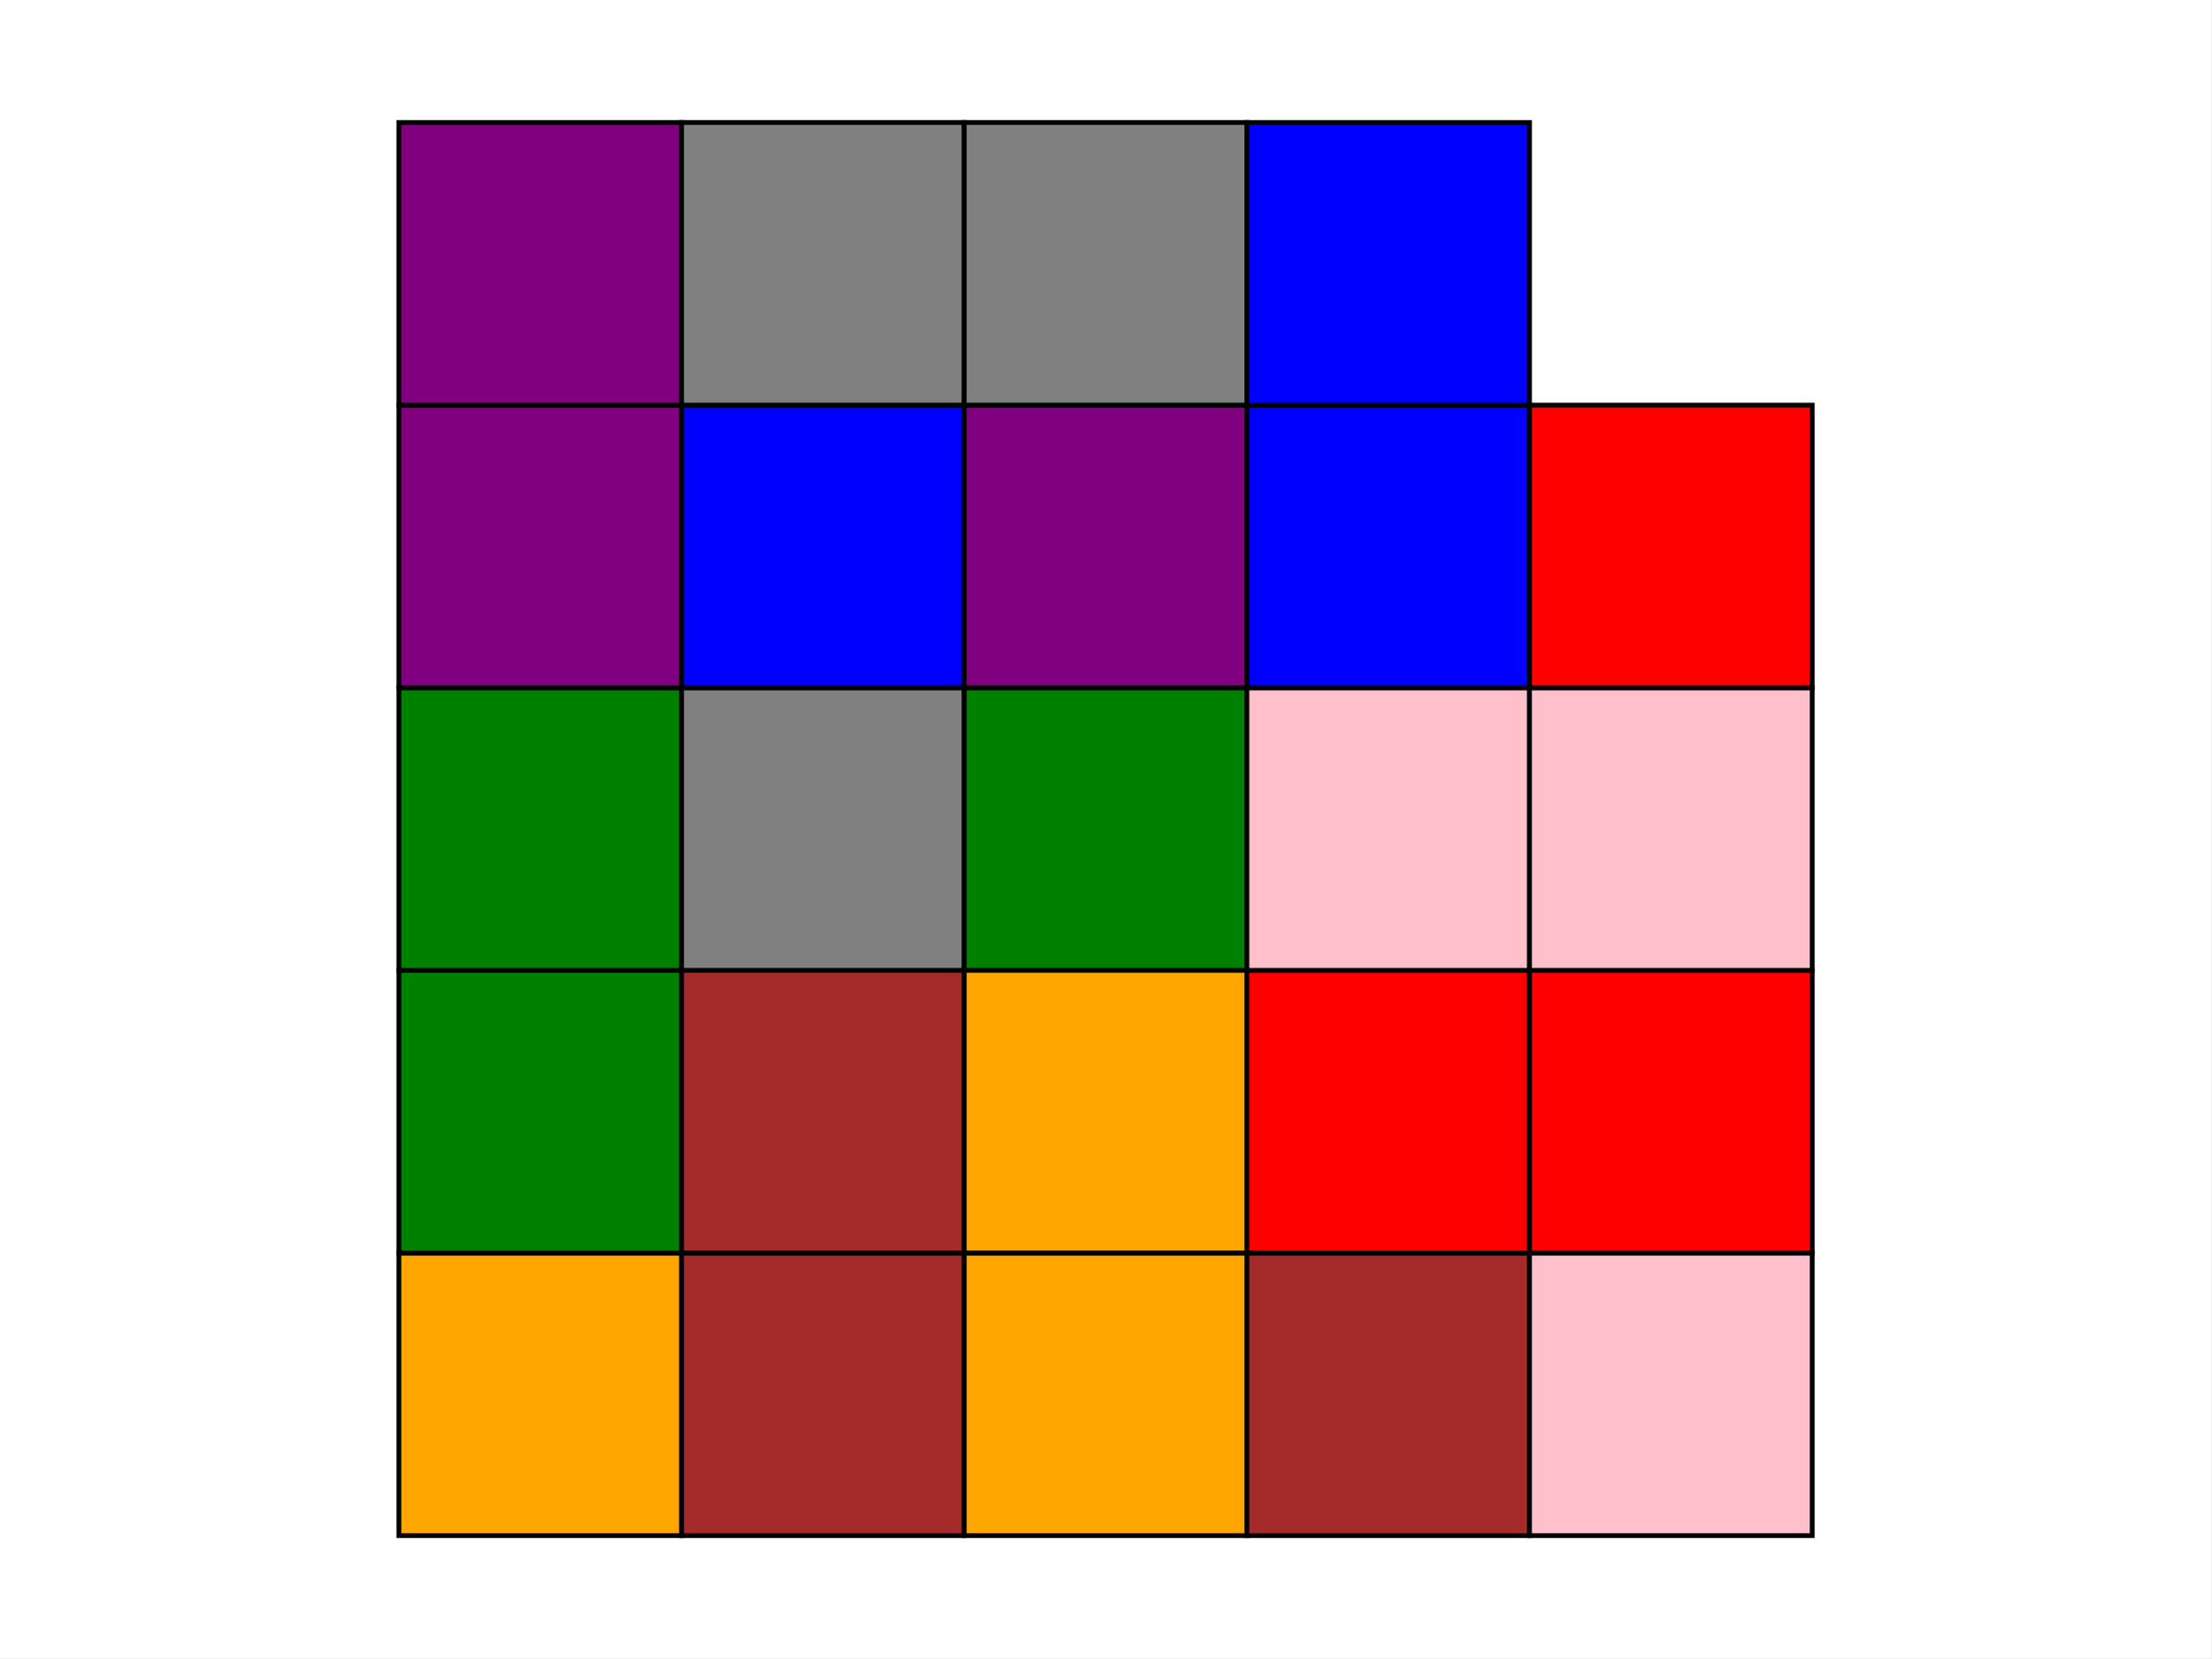
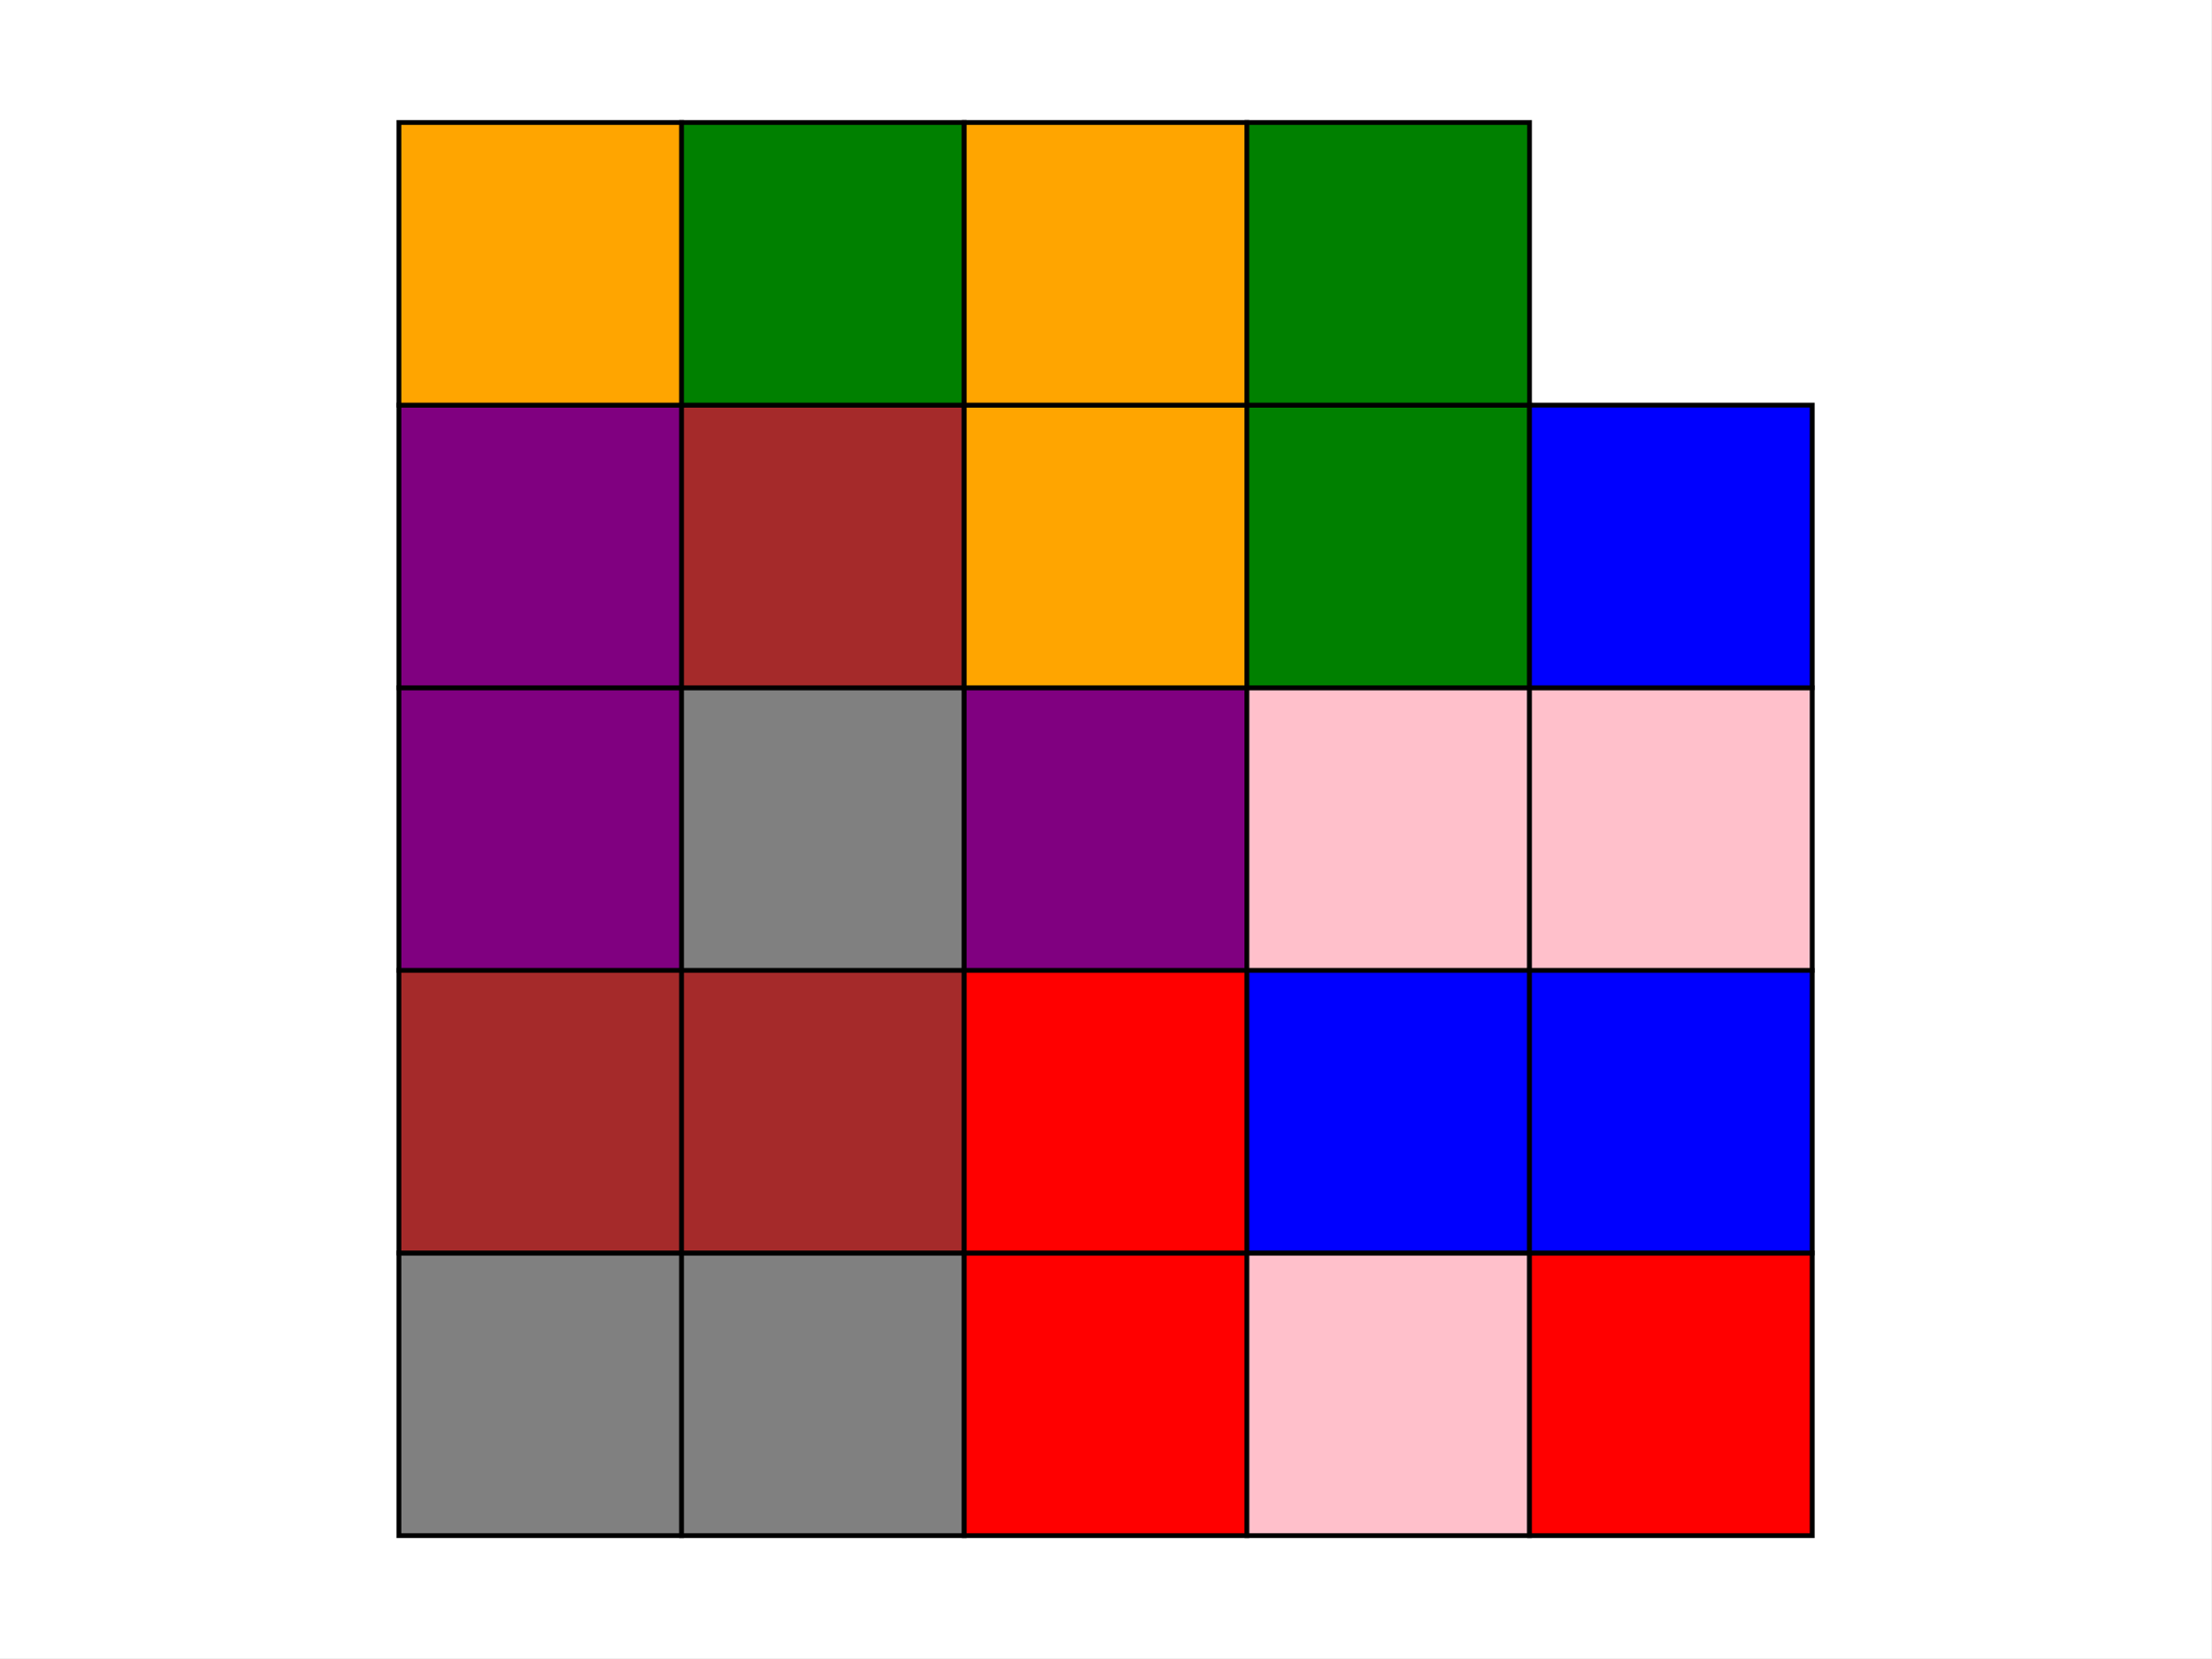
<svg xmlns="http://www.w3.org/2000/svg" width="460.8pt" height="345.6pt" viewBox="0 0 460.8 345.6" version="1.1">
  <defs>
    <style type="text/css">*{stroke-linejoin: round; stroke-linecap: butt}</style>
  </defs>
  <g id="figure_1">
    <g id="patch_1">
      <path d="M 0 345.6  L 460.8 345.6  L 460.8 0  L 0 0  z " style="fill: #ffffff" />
    </g>
    <g id="axes_1">
      <g id="patch_2">
-         <path d="M 83.127 320.073  L 142.036 320.073  L 142.036 261.164  L 83.127 261.164  z " clip-path="url(#p8291753b42)" style="fill: #ffa500; stroke: #000000; stroke-linejoin: miter" />
+         <path d="M 83.127 320.073  L 142.036 320.073  L 142.036 261.164  L 83.127 261.164  z " clip-path="url(#pc1e91dce2e)" style="fill: #808080; stroke: #000000; stroke-linejoin: miter" />
      </g>
      <g id="patch_3">
-         <path d="M 83.127 261.164  L 142.036 261.164  L 142.036 202.255  L 83.127 202.255  z " clip-path="url(#p8291753b42)" style="fill: #008000; stroke: #000000; stroke-linejoin: miter" />
+         <path d="M 83.127 261.164  L 142.036 261.164  L 142.036 202.255  L 83.127 202.255  z " clip-path="url(#pc1e91dce2e)" style="fill: #a52a2a; stroke: #000000; stroke-linejoin: miter" />
      </g>
      <g id="patch_4">
-         <path d="M 83.127 202.255  L 142.036 202.255  L 142.036 143.345  L 83.127 143.345  z " clip-path="url(#p8291753b42)" style="fill: #008000; stroke: #000000; stroke-linejoin: miter" />
+         <path d="M 83.127 202.255  L 142.036 202.255  L 142.036 143.345  L 83.127 143.345  z " clip-path="url(#pc1e91dce2e)" style="fill: #800080; stroke: #000000; stroke-linejoin: miter" />
      </g>
      <g id="patch_5">
-         <path d="M 83.127 143.345  L 142.036 143.345  L 142.036 84.436  L 83.127 84.436  z " clip-path="url(#p8291753b42)" style="fill: #800080; stroke: #000000; stroke-linejoin: miter" />
+         <path d="M 83.127 143.345  L 142.036 143.345  L 142.036 84.436  L 83.127 84.436  z " clip-path="url(#pc1e91dce2e)" style="fill: #800080; stroke: #000000; stroke-linejoin: miter" />
      </g>
      <g id="patch_6">
-         <path d="M 83.127 84.436  L 142.036 84.436  L 142.036 25.527  L 83.127 25.527  z " clip-path="url(#p8291753b42)" style="fill: #800080; stroke: #000000; stroke-linejoin: miter" />
+         <path d="M 83.127 84.436  L 142.036 84.436  L 142.036 25.527  L 83.127 25.527  z " clip-path="url(#pc1e91dce2e)" style="fill: #ffa500; stroke: #000000; stroke-linejoin: miter" />
      </g>
      <g id="patch_7">
-         <path d="M 142.036 320.073  L 200.945 320.073  L 200.945 261.164  L 142.036 261.164  z " clip-path="url(#p8291753b42)" style="fill: #a52a2a; stroke: #000000; stroke-linejoin: miter" />
+         <path d="M 142.036 320.073  L 200.945 320.073  L 200.945 261.164  L 142.036 261.164  z " clip-path="url(#pc1e91dce2e)" style="fill: #808080; stroke: #000000; stroke-linejoin: miter" />
      </g>
      <g id="patch_8">
-         <path d="M 142.036 261.164  L 200.945 261.164  L 200.945 202.255  L 142.036 202.255  z " clip-path="url(#p8291753b42)" style="fill: #a52a2a; stroke: #000000; stroke-linejoin: miter" />
+         <path d="M 142.036 261.164  L 200.945 261.164  L 200.945 202.255  L 142.036 202.255  z " clip-path="url(#pc1e91dce2e)" style="fill: #a52a2a; stroke: #000000; stroke-linejoin: miter" />
      </g>
      <g id="patch_9">
-         <path d="M 142.036 202.255  L 200.945 202.255  L 200.945 143.345  L 142.036 143.345  z " clip-path="url(#p8291753b42)" style="fill: #808080; stroke: #000000; stroke-linejoin: miter" />
+         <path d="M 142.036 202.255  L 200.945 202.255  L 200.945 143.345  L 142.036 143.345  z " clip-path="url(#pc1e91dce2e)" style="fill: #808080; stroke: #000000; stroke-linejoin: miter" />
      </g>
      <g id="patch_10">
-         <path d="M 142.036 143.345  L 200.945 143.345  L 200.945 84.436  L 142.036 84.436  z " clip-path="url(#p8291753b42)" style="fill: #0000ff; stroke: #000000; stroke-linejoin: miter" />
+         <path d="M 142.036 143.345  L 200.945 143.345  L 200.945 84.436  L 142.036 84.436  z " clip-path="url(#pc1e91dce2e)" style="fill: #a52a2a; stroke: #000000; stroke-linejoin: miter" />
      </g>
      <g id="patch_11">
-         <path d="M 142.036 84.436  L 200.945 84.436  L 200.945 25.527  L 142.036 25.527  z " clip-path="url(#p8291753b42)" style="fill: #808080; stroke: #000000; stroke-linejoin: miter" />
+         <path d="M 142.036 84.436  L 200.945 84.436  L 200.945 25.527  L 142.036 25.527  z " clip-path="url(#pc1e91dce2e)" style="fill: #008000; stroke: #000000; stroke-linejoin: miter" />
      </g>
      <g id="patch_12">
-         <path d="M 200.945 320.073  L 259.855 320.073  L 259.855 261.164  L 200.945 261.164  z " clip-path="url(#p8291753b42)" style="fill: #ffa500; stroke: #000000; stroke-linejoin: miter" />
+         <path d="M 200.945 320.073  L 259.855 320.073  L 259.855 261.164  L 200.945 261.164  z " clip-path="url(#pc1e91dce2e)" style="fill: #ff0000; stroke: #000000; stroke-linejoin: miter" />
      </g>
      <g id="patch_13">
-         <path d="M 200.945 261.164  L 259.855 261.164  L 259.855 202.255  L 200.945 202.255  z " clip-path="url(#p8291753b42)" style="fill: #ffa500; stroke: #000000; stroke-linejoin: miter" />
+         <path d="M 200.945 261.164  L 259.855 261.164  L 259.855 202.255  L 200.945 202.255  z " clip-path="url(#pc1e91dce2e)" style="fill: #ff0000; stroke: #000000; stroke-linejoin: miter" />
      </g>
      <g id="patch_14">
-         <path d="M 200.945 202.255  L 259.855 202.255  L 259.855 143.345  L 200.945 143.345  z " clip-path="url(#p8291753b42)" style="fill: #008000; stroke: #000000; stroke-linejoin: miter" />
+         <path d="M 200.945 202.255  L 259.855 202.255  L 259.855 143.345  L 200.945 143.345  z " clip-path="url(#pc1e91dce2e)" style="fill: #800080; stroke: #000000; stroke-linejoin: miter" />
      </g>
      <g id="patch_15">
-         <path d="M 200.945 143.345  L 259.855 143.345  L 259.855 84.436  L 200.945 84.436  z " clip-path="url(#p8291753b42)" style="fill: #800080; stroke: #000000; stroke-linejoin: miter" />
+         <path d="M 200.945 143.345  L 259.855 143.345  L 259.855 84.436  L 200.945 84.436  z " clip-path="url(#pc1e91dce2e)" style="fill: #ffa500; stroke: #000000; stroke-linejoin: miter" />
      </g>
      <g id="patch_16">
-         <path d="M 200.945 84.436  L 259.855 84.436  L 259.855 25.527  L 200.945 25.527  z " clip-path="url(#p8291753b42)" style="fill: #808080; stroke: #000000; stroke-linejoin: miter" />
+         <path d="M 200.945 84.436  L 259.855 84.436  L 259.855 25.527  L 200.945 25.527  z " clip-path="url(#pc1e91dce2e)" style="fill: #ffa500; stroke: #000000; stroke-linejoin: miter" />
      </g>
      <g id="patch_17">
-         <path d="M 259.855 320.073  L 318.764 320.073  L 318.764 261.164  L 259.855 261.164  z " clip-path="url(#p8291753b42)" style="fill: #a52a2a; stroke: #000000; stroke-linejoin: miter" />
+         <path d="M 259.855 320.073  L 318.764 320.073  L 318.764 261.164  L 259.855 261.164  z " clip-path="url(#pc1e91dce2e)" style="fill: #ffc0cb; stroke: #000000; stroke-linejoin: miter" />
      </g>
      <g id="patch_18">
-         <path d="M 259.855 261.164  L 318.764 261.164  L 318.764 202.255  L 259.855 202.255  z " clip-path="url(#p8291753b42)" style="fill: #ff0000; stroke: #000000; stroke-linejoin: miter" />
+         <path d="M 259.855 261.164  L 318.764 261.164  L 318.764 202.255  L 259.855 202.255  z " clip-path="url(#pc1e91dce2e)" style="fill: #0000ff; stroke: #000000; stroke-linejoin: miter" />
      </g>
      <g id="patch_19">
-         <path d="M 259.855 202.255  L 318.764 202.255  L 318.764 143.345  L 259.855 143.345  z " clip-path="url(#p8291753b42)" style="fill: #ffc0cb; stroke: #000000; stroke-linejoin: miter" />
+         <path d="M 259.855 202.255  L 318.764 202.255  L 318.764 143.345  L 259.855 143.345  z " clip-path="url(#pc1e91dce2e)" style="fill: #ffc0cb; stroke: #000000; stroke-linejoin: miter" />
      </g>
      <g id="patch_20">
-         <path d="M 259.855 143.345  L 318.764 143.345  L 318.764 84.436  L 259.855 84.436  z " clip-path="url(#p8291753b42)" style="fill: #0000ff; stroke: #000000; stroke-linejoin: miter" />
+         <path d="M 259.855 143.345  L 318.764 143.345  L 318.764 84.436  L 259.855 84.436  z " clip-path="url(#pc1e91dce2e)" style="fill: #008000; stroke: #000000; stroke-linejoin: miter" />
      </g>
      <g id="patch_21">
-         <path d="M 259.855 84.436  L 318.764 84.436  L 318.764 25.527  L 259.855 25.527  z " clip-path="url(#p8291753b42)" style="fill: #0000ff; stroke: #000000; stroke-linejoin: miter" />
+         <path d="M 259.855 84.436  L 318.764 84.436  L 318.764 25.527  L 259.855 25.527  z " clip-path="url(#pc1e91dce2e)" style="fill: #008000; stroke: #000000; stroke-linejoin: miter" />
      </g>
      <g id="patch_22">
-         <path d="M 318.764 320.073  L 377.673 320.073  L 377.673 261.164  L 318.764 261.164  z " clip-path="url(#p8291753b42)" style="fill: #ffc0cb; stroke: #000000; stroke-linejoin: miter" />
+         <path d="M 318.764 320.073  L 377.673 320.073  L 377.673 261.164  L 318.764 261.164  z " clip-path="url(#pc1e91dce2e)" style="fill: #ff0000; stroke: #000000; stroke-linejoin: miter" />
      </g>
      <g id="patch_23">
-         <path d="M 318.764 261.164  L 377.673 261.164  L 377.673 202.255  L 318.764 202.255  z " clip-path="url(#p8291753b42)" style="fill: #ff0000; stroke: #000000; stroke-linejoin: miter" />
+         <path d="M 318.764 261.164  L 377.673 261.164  L 377.673 202.255  L 318.764 202.255  z " clip-path="url(#pc1e91dce2e)" style="fill: #0000ff; stroke: #000000; stroke-linejoin: miter" />
      </g>
      <g id="patch_24">
-         <path d="M 318.764 202.255  L 377.673 202.255  L 377.673 143.345  L 318.764 143.345  z " clip-path="url(#p8291753b42)" style="fill: #ffc0cb; stroke: #000000; stroke-linejoin: miter" />
+         <path d="M 318.764 202.255  L 377.673 202.255  L 377.673 143.345  L 318.764 143.345  z " clip-path="url(#pc1e91dce2e)" style="fill: #ffc0cb; stroke: #000000; stroke-linejoin: miter" />
      </g>
      <g id="patch_25">
-         <path d="M 318.764 143.345  L 377.673 143.345  L 377.673 84.436  L 318.764 84.436  z " clip-path="url(#p8291753b42)" style="fill: #ff0000; stroke: #000000; stroke-linejoin: miter" />
+         <path d="M 318.764 143.345  L 377.673 143.345  L 377.673 84.436  L 318.764 84.436  z " clip-path="url(#pc1e91dce2e)" style="fill: #0000ff; stroke: #000000; stroke-linejoin: miter" />
      </g>
    </g>
  </g>
  <defs>
-     <clipPath id="p8291753b42">
+     <clipPath id="pc1e91dce2e">
      <rect x="68.4" y="10.8" width="324" height="324" />
    </clipPath>
  </defs>
</svg>
